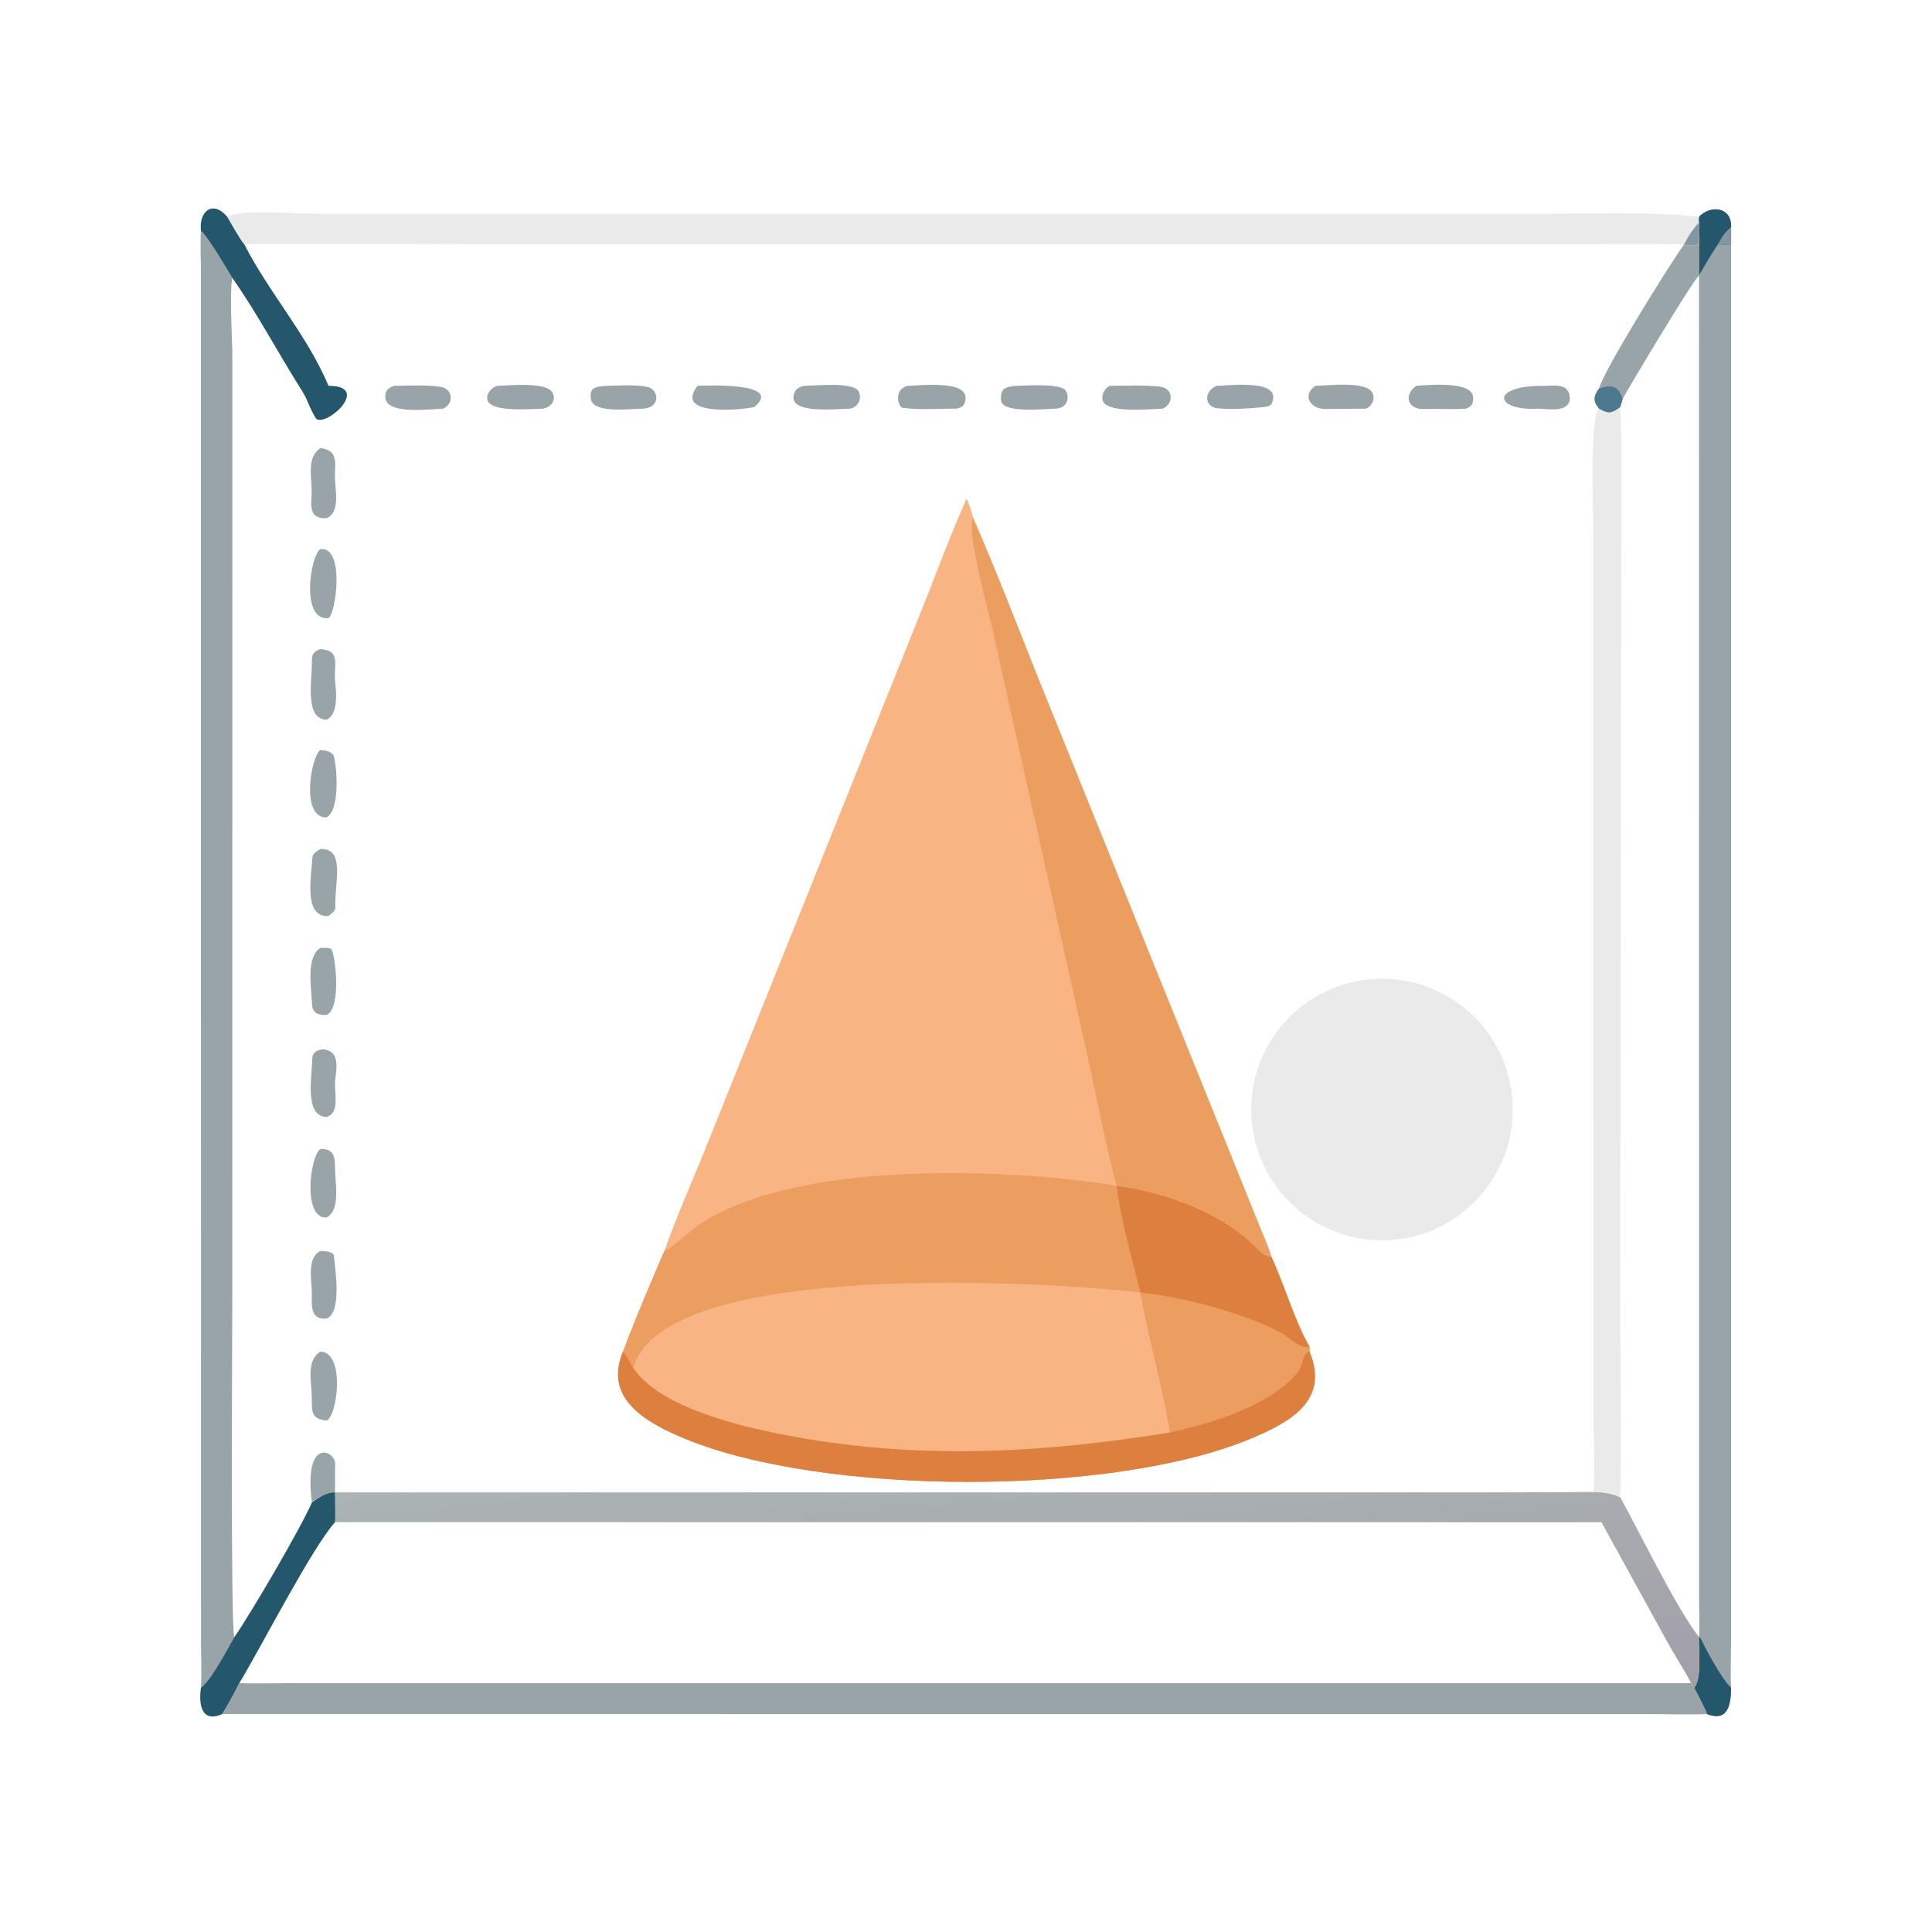
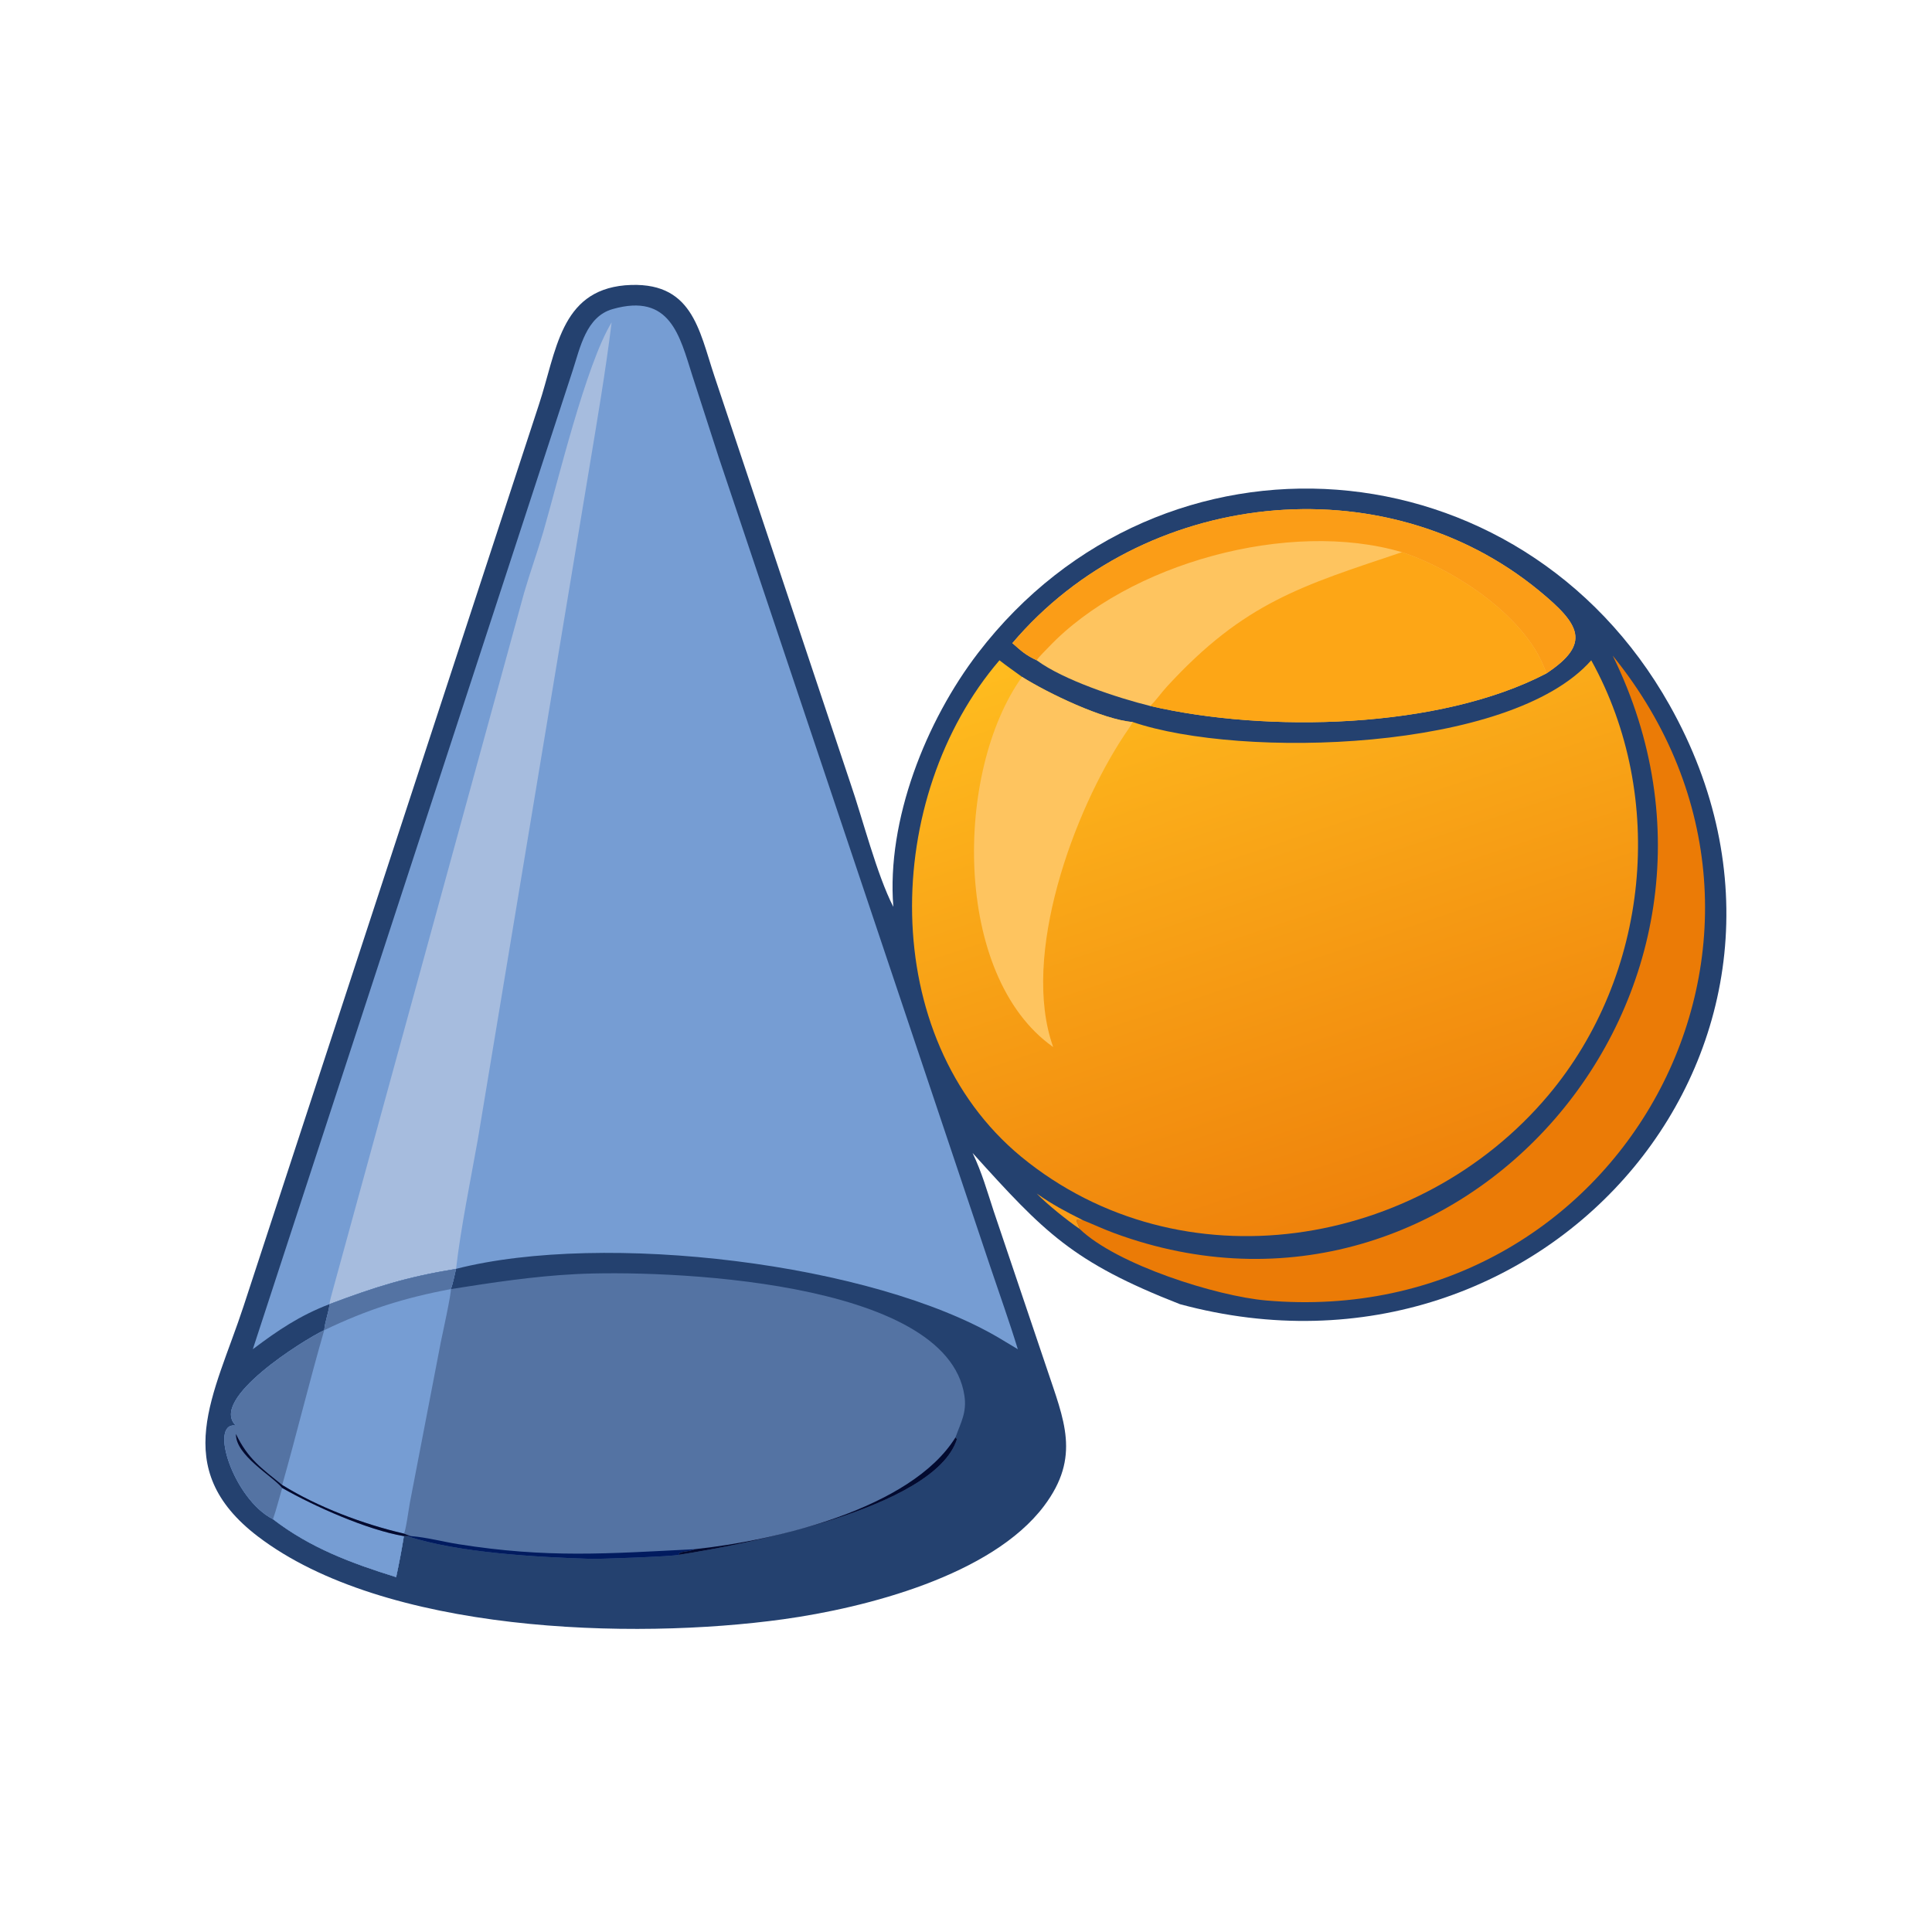
<svg xmlns="http://www.w3.org/2000/svg" height="512" preserveAspectRatio="none" style="display: block;" version="1.1" viewBox="0 0 2048 2048" width="512">
  <defs>
-     <linearGradient gradientUnits="userSpaceOnUse" id="Gradient1" x1="1093.24" x2="1063.54" y1="1846.75" y2="1518.91">
-       <stop class="stop0" offset="0" stop-color="rgb(162,159,169)" stop-opacity="1" />
-       <stop class="stop1" offset="1" stop-color="rgb(170,180,180)" stop-opacity="1" />
+     <linearGradient gradientUnits="userSpaceOnUse" id="Gradient1" x1="1470.36" x2="1254.54" y1="1280.85" y2="637.411">
+       <stop class="stop0" offset="0" stop-color="rgb(239,130,11)" stop-opacity="1" />
+       <stop class="stop1" offset="1" stop-color="rgb(255,188,31)" stop-opacity="1" />
    </linearGradient>
  </defs>
-   <path d="M 704.307 1326.07 C 716.734 1290.46 733.979 1252.05 748.227 1216.57 L 972.196 658.648 C 989.489 616.202 1006.11 569.799 1024.68 528.532 C 1027.92 536.507 1029.41 541.051 1031.69 549.381 C 1056.23 605.752 1077.37 660.634 1099.94 717.445 L 1335.8 1301.34 C 1339.44 1310.23 1345.14 1323.22 1347.63 1332.16 C 1361.29 1361.12 1373.21 1402.83 1388.12 1427.32 C 1388.02 1429.59 1387.94 1430.54 1388.12 1432.79 C 1409.53 1484.46 1368.23 1507.39 1324.96 1525.36 C 1178.3 1586.27 872.718 1585.91 725.417 1524.83 C 684.793 1507.98 639.502 1482.57 660.41 1432.79 C 673.06 1399.2 689.968 1359.19 704.307 1326.07 z" fill="rgb(248,180,131)" transform="translate(0,0)" />
-   <path d="M 704.307 1326.07 C 711.237 1324.02 729.619 1306.37 737.124 1300.98 C 836.932 1229.39 1065.61 1237.75 1183.65 1256.9 L 1183.65 1256.9 C 1232.71 1263.15 1291.01 1284.02 1327.06 1317.98 C 1332.78 1323.37 1339.66 1332.06 1347.63 1332.16 C 1361.29 1361.12 1373.21 1402.83 1388.12 1427.32 C 1388.02 1429.59 1387.94 1430.54 1388.12 1432.79 C 1409.53 1484.46 1368.23 1507.39 1324.96 1525.36 C 1178.3 1586.27 872.718 1585.91 725.417 1524.83 C 684.793 1507.98 639.502 1482.57 660.41 1432.79 C 673.06 1399.2 689.968 1359.19 704.307 1326.07 z" fill="rgb(248,180,131)" transform="translate(0,0)" />
-   <path d="M 704.307 1326.07 C 711.237 1324.02 729.619 1306.37 737.124 1300.98 C 836.932 1229.39 1065.61 1237.75 1183.65 1256.9 L 1183.65 1256.9 C 1187.38 1290.67 1200.44 1336.88 1208.8 1370.12 C 1121.18 1359.51 704.003 1332.42 671.254 1450 C 667.265 1444.11 665.361 1437.66 660.41 1432.79 C 673.06 1399.2 689.968 1359.19 704.307 1326.07 z" fill="rgb(236,158,96)" transform="translate(0,0)" />
-   <path d="M 1183.65 1256.9 C 1232.71 1263.15 1291.01 1284.02 1327.06 1317.98 C 1332.78 1323.37 1339.66 1332.06 1347.63 1332.16 C 1361.29 1361.12 1373.21 1402.83 1388.12 1427.32 C 1388.02 1429.59 1387.94 1430.54 1388.12 1432.79 C 1379.97 1435.01 1381.51 1447.46 1375.96 1454.29 C 1346.51 1490.5 1284.29 1508.74 1240.6 1518.43 C 1232.34 1470.52 1218.3 1419.06 1208.8 1370.12 L 1208.8 1370.12 C 1200.44 1336.88 1187.38 1290.67 1183.65 1256.9 z" fill="rgb(221,128,63)" transform="translate(0,0)" />
-   <path d="M 1208.8 1370.12 C 1255.34 1375.24 1316.49 1391.29 1356.92 1412.22 C 1366.15 1417 1379.36 1431.38 1388.12 1427.32 C 1388.02 1429.59 1387.94 1430.54 1388.12 1432.79 C 1379.97 1435.01 1381.51 1447.46 1375.96 1454.29 C 1346.51 1490.5 1284.29 1508.74 1240.6 1518.43 C 1232.34 1470.52 1218.3 1419.06 1208.8 1370.12 z" fill="rgb(236,158,96)" transform="translate(0,0)" />
-   <path d="M 660.41 1432.79 C 665.361 1437.66 667.265 1444.11 671.254 1450 C 698.598 1491.09 780.47 1510.88 827.493 1520.22 C 967.348 1547.99 1101.6 1540.95 1240.6 1518.43 C 1284.29 1508.74 1346.51 1490.5 1375.96 1454.29 C 1381.51 1447.46 1379.97 1435.01 1388.12 1432.79 C 1409.53 1484.46 1368.23 1507.39 1324.96 1525.36 C 1178.3 1586.27 872.718 1585.91 725.417 1524.83 C 684.793 1507.98 639.502 1482.57 660.41 1432.79 z" fill="rgb(221,128,63)" transform="translate(0,0)" />
-   <path d="M 1031.69 549.381 C 1056.23 605.752 1077.37 660.634 1099.94 717.445 L 1335.8 1301.34 C 1339.44 1310.23 1345.14 1323.22 1347.63 1332.16 C 1339.66 1332.06 1332.78 1323.37 1327.06 1317.98 C 1291.01 1284.02 1232.71 1263.15 1183.65 1256.9 L 1183.65 1256.9 C 1174.56 1224.47 1166.05 1180.66 1158.97 1147.51 L 1051.16 663.002 C 1047.17 646.209 1023.84 560.51 1031.69 549.381 z" fill="rgb(236,158,96)" transform="translate(0,0)" />
-   <path d="M 1451.51 1038.17 C 1527.46 1030.77 1595.11 1086.16 1602.84 1162.08 C 1610.57 1238 1555.48 1305.88 1479.6 1313.95 C 1403.24 1322.07 1334.84 1266.56 1327.05 1190.17 C 1319.27 1113.78 1375.08 1045.61 1451.51 1038.17 z" fill="rgb(234,234,234)" transform="translate(0,0)" />
-   <path d="M 339.575 474.892 C 360.848 477.675 353.923 492.909 355.215 510.03 C 356.247 523.702 359.561 543.988 345.975 549.381 C 325.782 550.039 330.452 534.063 330.37 519.56 C 330.279 503.429 325.247 485.172 339.575 474.892 z" fill="rgb(153,164,169)" transform="translate(0,0)" />
-   <path d="M 339.575 688.147 C 362.255 689.479 353.237 705.169 355.342 723.564 C 356.634 734.853 358.607 757.653 345.975 762.908 C 322.356 762.098 331.036 719.951 330.633 700.797 C 330.476 693.321 332.907 690.223 339.575 688.147 z" fill="rgb(153,164,169)" transform="translate(0,0)" />
-   <path d="M 339.575 1432.79 C 366.411 1433.27 357.661 1502.06 345.975 1505.88 C 328.856 1504.02 330.817 1494.99 330.476 1480.38 C 330.056 1462.34 324.644 1442.42 339.575 1432.79 z" fill="rgb(153,164,169)" transform="translate(0,0)" />
-   <path d="M 339.575 899.974 C 366.816 898.789 354.236 936.618 355.527 962.117 C 355.7 965.522 351.084 968.928 348.251 970.94 C 321.28 973.088 330.13 928.532 331.182 908.757 C 331.401 904.64 337.054 901.583 339.575 899.974 z" fill="rgb(153,164,169)" transform="translate(0,0)" />
-   <path d="M 339.575 582.031 C 365.872 579.168 356.129 650.197 348.251 655.292 C 318.563 658.424 328.664 589.653 339.575 582.031 z" fill="rgb(153,164,169)" transform="translate(0,0)" />
-   <path d="M 339.575 1326.07 C 343.091 1326.11 353.385 1326.48 353.883 1331.05 C 355.61 1346.92 362.537 1391.47 345.975 1397.81 C 326.579 1398.93 331.307 1380.76 330.474 1366.79 C 329.603 1352.21 326.371 1333.04 339.575 1326.07 z" fill="rgb(153,164,169)" transform="translate(0,0)" />
-   <path d="M 339.575 1004.91 C 343.968 1004.74 346.855 1004.23 350.937 1005.85 C 355.259 1009.52 362.61 1069.64 345.975 1075.93 C 337.966 1076.08 331.235 1074.38 330.807 1064.81 C 330.003 1046.82 324.244 1014.42 339.575 1004.91 z" fill="rgb(153,164,169)" transform="translate(0,0)" />
-   <path d="M 341.873 1112.25 C 359.032 1113.51 357.584 1128.62 355.415 1144.1 C 353.543 1157.45 361.376 1179.65 345.975 1184.1 C 322.572 1182.9 330.693 1142.25 330.919 1123.4 C 331.012 1115.67 335.171 1113.48 341.873 1112.25 z" fill="rgb(153,164,169)" transform="translate(0,0)" />
-   <path d="M 1176.3 408.991 C 1193.46 408.861 1212.47 407.982 1229.54 409.812 C 1243.54 411.314 1244.87 427.403 1232.66 433.179 C 1219.72 433.523 1177.2 438.12 1169.65 426.238 C 1166.59 421.408 1169.72 412.149 1176.3 408.991 z" fill="rgb(153,164,169)" transform="translate(0,0)" />
-   <path d="M 962.02 408.991 C 976.482 408.67 1025.69 402.687 1023.48 423.095 C 1022.8 429.421 1020.29 431.64 1014.25 433.179 C 995.537 433.045 975.44 434.745 957.105 432.341 C 951.875 431.656 946.94 412.812 962.02 408.991 z" fill="rgb(153,164,169)" transform="translate(0,0)" />
-   <path d="M 339.575 1217.98 C 352.678 1217.62 355.111 1224.66 355.069 1236.29 C 355.007 1253.58 361.618 1283.03 345.975 1290.58 C 320.802 1291.98 328.329 1226.09 339.575 1217.98 z" fill="rgb(153,164,169)" transform="translate(0,0)" />
-   <path d="M 339.575 795.084 C 346.19 795.892 348.605 795.72 353.315 800.097 C 356.554 806.838 361.806 858.323 345.975 866.543 C 317.966 866.71 330.155 800.646 339.575 795.084 z" fill="rgb(153,164,169)" transform="translate(0,0)" />
-   <path d="M 1075.54 408.991 C 1088.83 408.853 1116.04 406.539 1127.35 411.99 C 1133.27 414.842 1135.46 431.933 1119.25 433.179 C 1109.76 433.094 1062.01 438.999 1061.14 424.267 C 1060.4 411.778 1065.1 410.607 1075.54 408.991 z" fill="rgb(153,164,169)" transform="translate(0,0)" />
-   <path d="M 851.971 408.991 C 863.875 409.125 906.739 403.977 910.708 415.875 C 913.32 423.704 909.964 430.665 901.644 433.179 C 887.404 433.13 831.947 440.164 842.359 415.86 C 844.254 411.436 847.815 410.46 851.971 408.991 z" fill="rgb(153,164,169)" transform="translate(0,0)" />
-   <path d="M 739.4 408.991 C 746.873 408.67 831.985 404.85 799.506 431.501 C 784.504 434.795 714.036 441.287 739.4 408.991 z" fill="rgb(153,164,169)" transform="translate(0,0)" />
-   <path d="M 417.673 408.991 C 433.554 408.834 450.931 407.798 466.511 409.929 C 479.512 411.706 482.151 427.161 469.882 433.179 C 454.215 433.806 409.261 439.712 408.447 421.154 C 408.122 413.764 411.403 411.383 417.673 408.991 z" fill="rgb(153,164,169)" transform="translate(0,0)" />
-   <path d="M 526.835 408.991 C 539.094 408.814 580.218 404.136 585.953 416.707 C 589.846 425.238 583.263 431.522 576.053 433.179 C 564.93 433.267 521.418 437.539 516.93 424.589 C 514.779 418.381 519.932 411.467 526.835 408.991 z" fill="rgb(153,164,169)" transform="translate(0,0)" />
-   <path d="M 1501.34 408.991 C 1515.52 408.057 1561.62 403.643 1561.59 421.698 C 1561.57 428.454 1560.24 430.758 1554.03 433.179 C 1539.74 434.269 1523.96 432.969 1509.57 433.606 C 1491.86 434.391 1487.63 418.418 1501.34 408.991 z" fill="rgb(153,164,169)" transform="translate(0,0)" />
-   <path d="M 642.608 408.991 C 653.692 408.851 680.247 406.981 689.308 411.271 C 698.033 415.401 699.614 431.753 682.25 433.179 C 669.107 433.082 628.873 438.946 626.385 423.025 C 624.314 409.776 632.98 409.931 642.608 408.991 z" fill="rgb(153,164,169)" transform="translate(0,0)" />
-   <path d="M 1394.5 408.991 C 1406.69 408.884 1448.14 403.569 1454.73 416.176 C 1458.14 422.679 1454.31 430.303 1448.33 433.179 C 1433.84 433.284 1419.2 433.507 1404.85 433.52 C 1388.27 433.535 1380.14 418.47 1394.5 408.991 z" fill="rgb(153,164,169)" transform="translate(0,0)" />
-   <path d="M 1289.56 408.991 C 1304.06 408.774 1361.05 401.133 1347.77 428.377 C 1345.17 430.995 1343.6 430.869 1339.94 431.501 C 1324.73 433.042 1305.9 434.286 1290.77 432.838 C 1276.86 431.505 1275.44 415.21 1289.56 408.991 z" fill="rgb(153,164,169)" transform="translate(0,0)" />
-   <path d="M 1630.75 408.991 C 1643.35 409.895 1662.7 404.017 1663.95 420.834 C 1665.23 437.911 1641.46 433.631 1630.75 433.179 C 1586.26 435.976 1578.52 410.57 1630.75 408.991 z" fill="rgb(153,164,169)" transform="translate(0,0)" />
-   <path d="M 1800.99 229.827 C 1813.91 216.41 1835.97 219.92 1835.05 240.643 L 1835.05 258.928 L 1835.04 1737.19 C 1835.03 1752.42 1834.09 1774.45 1835.05 1789.05 C 1834.81 1806.2 1832.3 1825.79 1809.5 1817 C 1808.47 1813.1 1798.23 1793.62 1795.9 1789.05 C 1804.24 1779.58 1800.53 1748.39 1800.99 1735.41 L 1800.99 1735.41 C 1801.87 1727.52 1801.08 1702.96 1801.06 1693.58 L 1800.99 292.011 L 1800.99 292.011 L 1800.99 258.928 C 1801.26 251.731 1801.88 242.593 1800.99 235.626 C 1800.47 233.857 1800.86 231.8 1800.99 229.827 z" fill="rgb(153,164,169)" transform="translate(0,0)" />
-   <path d="M 1800.99 1735.41 L 1802.38 1735.81 C 1806.89 1746.4 1826.67 1782.32 1835.05 1789.05 C 1834.81 1806.2 1832.3 1825.79 1809.5 1817 C 1808.47 1813.1 1798.23 1793.62 1795.9 1789.05 C 1804.24 1779.58 1800.53 1748.39 1800.99 1735.41 z" fill="rgb(36,86,108)" transform="translate(0,0)" />
-   <path d="M 1800.99 229.827 C 1813.91 216.41 1835.97 219.92 1835.05 240.643 L 1835.05 258.928 C 1829.33 259.472 1826.62 259.28 1821.02 258.928 C 1813.41 270.383 1807.84 280.09 1800.99 292.011 L 1800.99 258.928 C 1801.26 251.731 1801.88 242.593 1800.99 235.626 C 1800.47 233.857 1800.86 231.8 1800.99 229.827 z" fill="rgb(36,86,108)" transform="translate(0,0)" />
-   <path d="M 1821.02 258.928 C 1825.43 251.044 1827.96 246.766 1835.05 240.643 L 1835.05 258.928 C 1829.33 259.472 1826.62 259.28 1821.02 258.928 z" fill="rgb(131,151,163)" transform="translate(0,0)" />
-   <path d="M 253.663 1784.17 C 270.47 1784.88 291.332 1784.18 308.594 1784.18 L 1792.65 1784.17 C 1793.88 1786.42 1794.13 1787.24 1795.9 1789.05 C 1798.23 1793.62 1808.47 1813.1 1809.5 1817 C 1793.11 1817.79 1769.62 1817.06 1752.82 1817.04 L 235.473 1817 C 241.813 1806.91 248.246 1794.79 253.663 1784.17 z" fill="rgb(153,164,169)" transform="translate(0,0)" />
-   <path d="M 240.886 229.827 C 249.345 222.172 316.321 226.546 332.779 226.543 L 1645.13 226.509 C 1692.8 226.484 1755.2 224.218 1800.99 229.827 C 1800.86 231.8 1800.47 233.857 1800.99 235.626 C 1801.88 242.593 1801.26 251.731 1800.99 258.928 C 1795.56 259.852 1789.91 261.43 1785.21 258.928 L 1785.21 258.928 C 1739.91 258.335 1693.4 258.926 1647.97 258.93 L 551.177 258.943 C 523.3 258.944 261.283 257.963 258.942 258.928 C 256.33 257.122 243.294 234.007 240.886 229.827 z" fill="rgb(234,234,234)" transform="translate(0,0)" />
-   <path d="M 1785.21 258.928 C 1790.57 248.807 1793.62 244.336 1800.99 235.626 C 1801.88 242.593 1801.26 251.731 1800.99 258.928 C 1795.56 259.852 1789.91 261.43 1785.21 258.928 z" fill="rgb(131,151,163)" transform="translate(0,0)" />
-   <path d="M 213.036 244.702 C 221.07 251.689 239.419 283.606 246.254 294.602 C 243.121 310.913 246.296 359.782 246.294 378.482 L 246.269 1369.55 C 246.269 1409.41 244.263 1726.22 248.407 1735.41 C 240.106 1749.51 224.392 1780.24 213.036 1789.05 C 213.912 1775.41 213.14 1755.77 213.069 1741.73 L 212.962 284.756 C 212.901 273.092 212.246 255.856 213.036 244.702 z" fill="rgb(153,164,169)" transform="translate(0,0)" />
-   <path d="M 355.118 1581.96 L 1584.24 1581.96 L 1662.19 1581.82 C 1678.84 1581.76 1703.02 1579.36 1717.49 1587.22 C 1739.25 1626.27 1776.2 1703.41 1800.99 1735.41 L 1800.99 1735.41 C 1800.53 1748.39 1804.24 1779.58 1795.9 1789.05 C 1794.13 1787.24 1793.88 1786.42 1792.65 1784.17 C 1786.37 1771.73 1774.91 1754.13 1767.61 1740.83 L 1697.54 1613.59 L 355.118 1613.59 C 355.818 1608.96 355.097 1588.31 355.118 1581.96 L 355.118 1581.96 z" fill="url(#Gradient1)" transform="translate(0,0)" />
-   <path d="M 1695.02 433.179 C 1705.39 438.829 1707.86 438.348 1717.49 431.501 C 1718.06 445.589 1718.9 461.049 1718.78 475.046 L 1717.49 1367.64 C 1717.49 1439.44 1719.04 1516.02 1717.49 1587.22 C 1703.02 1579.36 1678.84 1581.76 1662.19 1581.82 L 1584.24 1581.96 C 1584.88 1581.55 1679.55 1581.97 1689.06 1581.96 C 1691.32 1559.96 1689.09 1523.2 1689.06 1498.6 L 1689.05 563.772 C 1689.03 543.813 1684.78 442.174 1695.02 433.179 z" fill="rgb(234,234,234)" transform="translate(0,0)" />
-   <path d="M 330.623 1592.64 C 338.135 1587.43 345.672 1581.53 355.118 1581.96 C 355.097 1588.31 355.818 1608.96 355.118 1613.59 C 330.465 1641.08 275.763 1747.9 253.663 1784.17 C 248.246 1794.79 241.813 1806.91 235.473 1817 C 212.987 1826.99 210.551 1805.63 213.036 1789.05 C 224.392 1780.24 240.106 1749.51 248.407 1735.41 C 266.282 1709.98 320.185 1617.33 330.623 1592.64 z" fill="rgb(36,86,108)" transform="translate(0,0)" />
-   <path d="M 213.036 244.702 C 210.63 223.811 225.619 211.756 240.886 229.827 C 243.294 234.007 256.33 257.122 258.942 258.928 C 285.365 310.655 325.692 355.271 348.251 408.991 C 393.889 408.906 346.797 452.337 335.236 444.042 C 328.476 433.597 326.042 423.538 320.559 414.942 C 296.335 376.963 271.679 330.363 246.254 294.602 C 239.419 283.606 221.07 251.689 213.036 244.702 z" fill="rgb(36,86,108)" transform="translate(0,0)" />
-   <path d="M 1785.21 258.928 C 1789.91 261.43 1795.56 259.852 1800.99 258.928 L 1800.99 292.011 L 1800.99 292.011 C 1792.97 299.642 1727.26 409.498 1720.12 422.8 L 1717.49 431.501 C 1707.86 438.348 1705.39 438.829 1695.02 433.179 C 1688.46 425.104 1689.1 420.189 1695.02 411.884 C 1700.93 390.907 1768.68 282.306 1785.21 258.928 L 1785.21 258.928 z" fill="rgb(153,164,169)" transform="translate(0,0)" />
-   <path d="M 1695.02 411.884 C 1707.95 407.55 1715.17 408.317 1720.12 422.8 L 1717.49 431.501 C 1707.86 438.348 1705.39 438.829 1695.02 433.179 C 1688.46 425.104 1689.1 420.189 1695.02 411.884 z" fill="rgb(77,120,142)" transform="translate(0,0)" />
-   <path d="M 330.623 1592.64 C 321.681 1522.26 355.39 1537.97 355.265 1551.49 C 355.182 1560.35 355.012 1572.05 355.118 1581.96 L 355.118 1581.96 C 345.672 1581.53 338.135 1587.43 330.623 1592.64 z" fill="rgb(153,164,169)" transform="translate(0,0)" />
+   <path d="M 662.538 302.428 C 733.975 296.733 740.735 349.244 757.394 398.994 L 901.479 830.25 C 914.421 867.745 929.413 927.166 946.961 961.284 C 939.65 869.464 981.658 764.064 1036.72 692.272 C 1231.88 437.84 1611.79 466.605 1769.77 747.381 C 1969.25 1101.91 1642.03 1488.31 1250.75 1382.47 C 1136.72 1337.8 1107.15 1306.55 1031 1222.25 C 1041.16 1243.71 1045.97 1261.41 1053.33 1283.78 L 1109.47 1450.1 C 1127.8 1505.27 1146.06 1544.06 1106.76 1596.34 C 1051.31 1670.1 917.811 1704.33 830.669 1716.43 C 669.589 1738.79 407.456 1730.99 273.393 1628.71 C 178.229 1556.11 227.453 1478.31 258.163 1384.71 L 571.143 429.305 C 589.944 372.645 593.608 308.616 662.538 302.428 z" fill="rgb(36,65,111)" transform="translate(0,0)" />
+   <path d="M 267.989 1430.24 L 606.966 393.072 C 615.004 368.452 621.29 335.633 649.4 327.637 C 710.637 310.217 720.527 356.16 733.999 398.45 L 761.896 484.816 L 1049.68 1342.58 C 1059.38 1371.49 1070.06 1401.12 1078.93 1430.24 L 1059.56 1418.59 C 924.896 1338.78 640.492 1304.9 483.433 1345.04 L 483.433 1345.04 C 430.93 1353.72 398.482 1363.95 349.196 1382.47 L 349.196 1382.47 C 317.623 1394.61 294.722 1410.1 267.989 1430.24 z" fill="rgb(118,157,211)" transform="translate(0,0)" />
+   <path d="M 349.196 1382.47 C 349.769 1378.19 351.607 1372.04 352.746 1367.75 L 555.663 628.076 C 561.941 606.539 569.577 585.538 575.854 563.98 C 591.393 510.609 620.924 386.735 648.363 341.727 C 641.846 394.241 633.29 444.049 624.665 496.131 L 506.593 1207.45 C 498.826 1251.02 488.488 1301.41 483.433 1345.04 L 483.433 1345.04 C 430.93 1353.72 398.482 1363.95 349.196 1382.47 z" fill="rgb(166,188,222)" transform="translate(0,0)" />
+   <path d="M 1686.78 699.933 C 1767.31 845.314 1748.05 1033.87 1641.48 1160.77 C 1504.21 1324.23 1251.69 1365.15 1082.45 1226.13 C 929.112 1099.3 935.306 844.679 1059.47 699.933 C 1066.79 705.724 1075.76 711.938 1083.39 717.517 C 1110.85 734.759 1169.09 762.859 1200.73 765.378 C 1315.23 804.513 1601.22 797.087 1686.78 699.933 z" fill="url(#Gradient1)" transform="translate(0,0)" />
+   <path d="M 1083.39 717.517 C 1110.85 734.759 1169.09 762.859 1200.73 765.378 C 1198.43 769.767 1194.72 774.889 1191.96 779.051 C 1138.6 859.263 1081.7 1012.63 1116.4 1109.88 L 1115.72 1109.41 C 1009.94 1033.92 1011.65 817.761 1083.39 717.517 z" fill="rgb(254,196,95)" transform="translate(0,0)" />
+   <path d="M 349.196 1382.47 C 398.482 1363.95 430.93 1353.72 483.433 1345.04 C 482.235 1350.23 479.79 1362.21 477.846 1366.51 C 522.029 1359.54 565.584 1352.9 610.317 1350.61 C 699.996 1346.01 1003.85 1355.28 1022.33 1479.51 C 1024.99 1497.38 1018.53 1507.79 1012.86 1523.71 L 1014.4 1525.58 C 990.751 1600.01 783.38 1638.29 720.053 1648.1 C 713.856 1650 634.634 1652.71 626.918 1652.47 C 569.8 1650.71 485.194 1646.14 431.652 1628.35 L 428.138 1628.35 C 425.946 1642.18 422.899 1658.17 419.929 1671.83 C 372.761 1657.14 329.037 1640.97 289.367 1610.38 C 247.545 1589.34 220.772 1506.46 250.12 1511.24 C 220.8 1483.42 321.728 1420.35 343.693 1410.06 L 343.693 1410.06 C 344.48 1400.53 349.197 1388.66 349.196 1382.47 L 349.196 1382.47 z" fill="rgb(84,115,163)" transform="translate(0,0)" />
+   <path d="M 349.196 1382.47 C 398.482 1363.95 430.93 1353.72 483.433 1345.04 C 482.235 1350.23 479.79 1362.21 477.846 1366.51 L 477.846 1366.51 C 478.932 1369.27 468.505 1416.53 467.278 1422.67 L 434.383 1593.48 C 433.459 1598.36 429.954 1624.22 428.138 1625.67 C 431.052 1626.81 432.911 1627.46 435.903 1628.35 L 431.652 1628.35 L 428.138 1628.35 C 425.946 1642.18 422.899 1658.17 419.929 1671.83 C 372.761 1657.14 329.037 1640.97 289.367 1610.38 C 247.545 1589.34 220.772 1506.46 250.12 1511.24 C 220.8 1483.42 321.728 1420.35 343.693 1410.06 L 343.693 1410.06 C 344.48 1400.53 349.197 1388.66 349.196 1382.47 L 349.196 1382.47 z" fill="rgb(118,157,211)" transform="translate(0,0)" />
+   <path d="M 250.12 1511.24 C 220.8 1483.42 321.728 1420.35 343.693 1410.06 C 327.877 1464.69 314.56 1519.8 299.156 1574.14 C 337.203 1597.63 384.618 1615.54 428.138 1625.67 C 431.052 1626.81 432.911 1627.46 435.903 1628.35 L 431.652 1628.35 L 428.138 1628.35 C 425.946 1642.18 422.899 1658.17 419.929 1671.83 C 372.761 1657.14 329.037 1640.97 289.367 1610.38 C 247.545 1589.34 220.772 1506.46 250.12 1511.24 z" fill="rgb(84,115,163)" transform="translate(0,0)" />
+   <path d="M 299.156 1577.33 C 333.35 1596.85 389.216 1621.78 428.138 1628.35 C 425.946 1642.18 422.899 1658.17 419.929 1671.83 C 372.761 1657.14 329.037 1640.97 289.367 1610.38 C 292.766 1600.8 296.18 1587.39 299.156 1577.33 z" fill="rgb(118,157,211)" transform="translate(0,0)" />
+   <path d="M 250.12 1520.04 C 262.636 1546.43 277.562 1556.62 299.156 1574.14 C 337.203 1597.63 384.618 1615.54 428.138 1625.67 C 431.052 1626.81 432.911 1627.46 435.903 1628.35 L 431.652 1628.35 L 428.138 1628.35 C 389.216 1621.78 333.35 1596.85 299.156 1577.33 C 288.599 1564.43 249.516 1542.71 250.12 1520.04 z" fill="rgb(3,10,47)" transform="translate(0,0)" />
+   <path d="M 349.196 1382.47 C 398.482 1363.95 430.93 1353.72 483.433 1345.04 C 482.235 1350.23 479.79 1362.21 477.846 1366.51 L 477.846 1366.51 C 428.364 1375.79 388.928 1388.27 343.693 1410.06 C 344.48 1400.53 349.197 1388.66 349.196 1382.47 L 349.196 1382.47 z" fill="rgb(84,115,163)" transform="translate(0,0)" />
+   <path d="M 435.903 1628.35 C 452.732 1629.72 469.267 1634.26 485.845 1636.89 C 580.468 1651.9 643.741 1646.9 736.545 1642.2 C 729.414 1645.36 724.201 1643.71 719.791 1646.69 L 720.053 1648.1 C 713.856 1650 634.634 1652.71 626.918 1652.47 C 569.8 1650.71 485.194 1646.14 431.652 1628.35 L 435.903 1628.35 z" fill="rgb(1,27,95)" transform="translate(0,0)" />
+   <path d="M 1012.86 1523.71 L 1014.4 1525.58 C 990.751 1600.01 783.38 1638.29 720.053 1648.1 L 719.791 1646.69 C 724.201 1643.71 729.414 1645.36 736.545 1642.2 C 820.756 1633.23 965.453 1599.97 1012.86 1523.71 z" fill="rgb(3,10,47)" transform="translate(0,0)" />
+   <path d="M 1073.16 681.766 C 1210.82 519.189 1466.15 489.883 1631.83 626.442 C 1674.6 661.692 1687.31 682.084 1639.18 713.871 C 1525.67 773.101 1342.17 776.891 1219.27 748.363 C 1184.72 739.811 1127.4 720.958 1098.92 699.933 C 1087.11 694.299 1083.12 690.497 1073.16 681.766 z" fill="rgb(254,196,95)" transform="translate(0,0)" />
+   <path d="M 1486.12 585.337 C 1543.17 604.274 1620.24 655.127 1639.18 713.871 C 1525.67 773.101 1342.17 776.891 1219.27 748.363 C 1225.15 742.851 1231 734.35 1236.63 728.216 C 1318.87 638.441 1380.46 620.858 1486.12 585.337 z" fill="rgb(253,166,22)" transform="translate(0,0)" />
+   <path d="M 1073.16 681.766 C 1210.82 519.189 1466.15 489.883 1631.83 626.442 C 1674.6 661.692 1687.31 682.084 1639.18 713.871 C 1620.24 655.127 1543.17 604.274 1486.12 585.337 C 1366.72 550.121 1195.92 597.079 1111.44 686.157 C 1107.84 689.951 1101.75 695.712 1098.92 699.933 C 1087.11 694.299 1083.12 690.497 1073.16 681.766 z" fill="rgb(251,157,23)" transform="translate(0,0)" />
+   <path d="M 1709.55 695.021 C 1949.71 991.319 1717.57 1411.51 1341.98 1378.54 C 1289.78 1373.96 1184.25 1340.91 1144.49 1302.75 C 1144.1 1300.95 1141.97 1296.26 1141.14 1294.3 L 1141.68 1292.99 C 1144.04 1293.43 1145.49 1293.52 1147.9 1293.46 C 1159 1297.89 1169.7 1302.94 1181.03 1307.12 C 1546.26 1442 1885.55 1053.46 1709.55 695.021 z" fill="rgb(235,123,6)" transform="translate(0,0)" />
+   <path d="M 1144.49 1302.75 C 1130.73 1293.24 1110.49 1277.05 1098.92 1265.19 C 1117.1 1277.81 1128.16 1283.43 1147.9 1293.46 C 1145.49 1293.52 1144.04 1293.43 1141.68 1292.99 L 1141.14 1294.3 C 1141.97 1296.26 1144.1 1300.95 1144.49 1302.75 z" fill="rgb(251,157,23)" transform="translate(0,0)" />
</svg>
